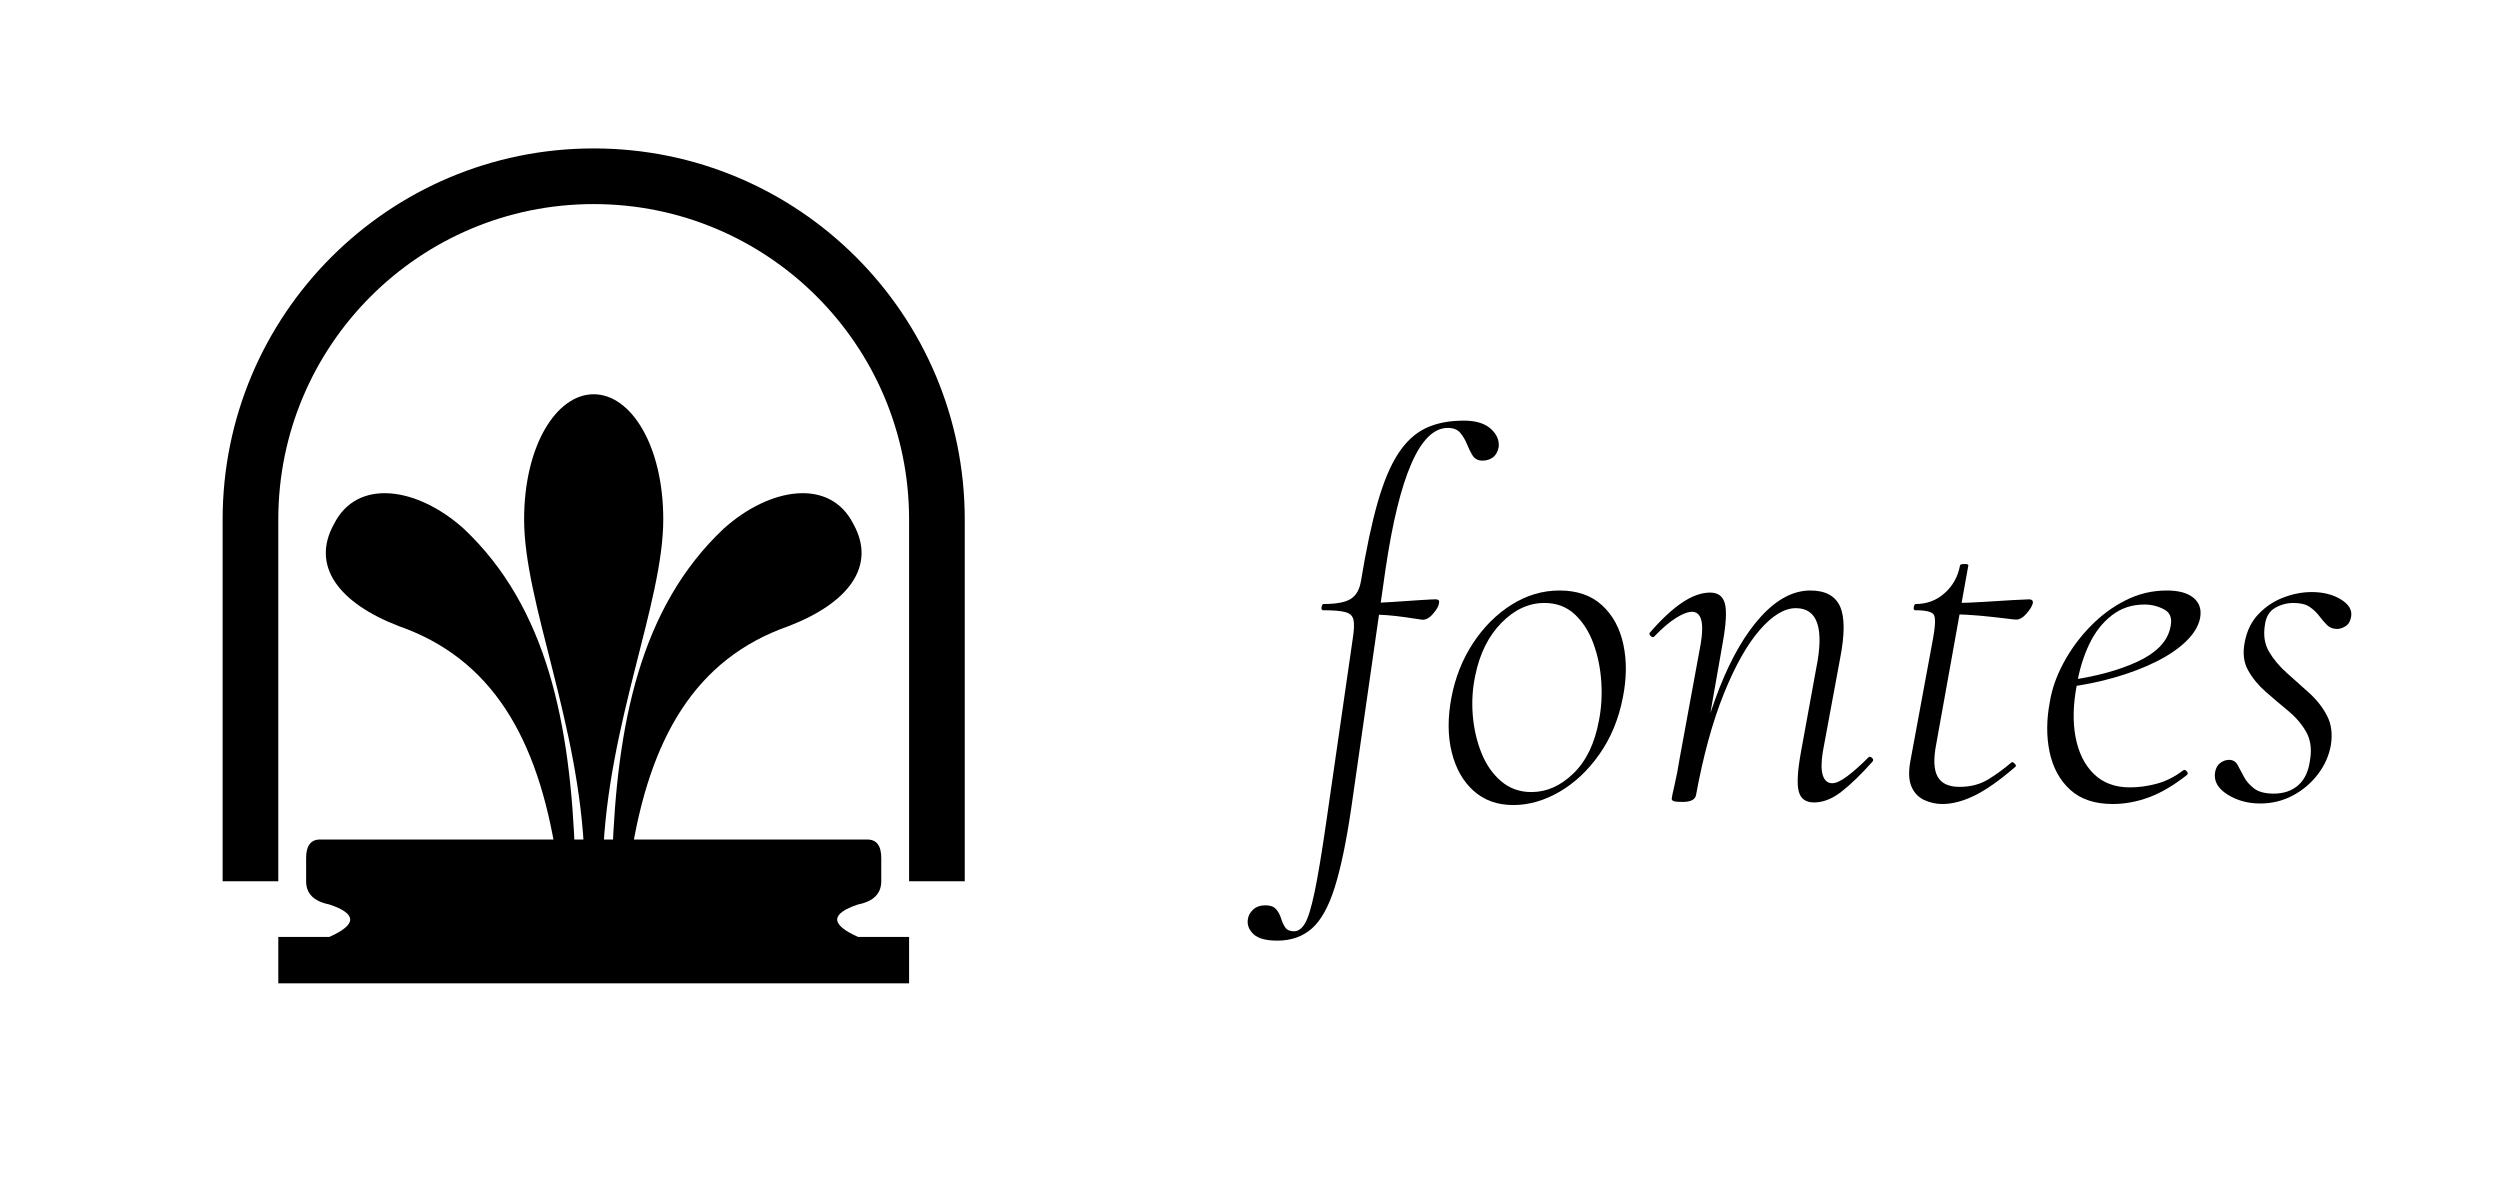
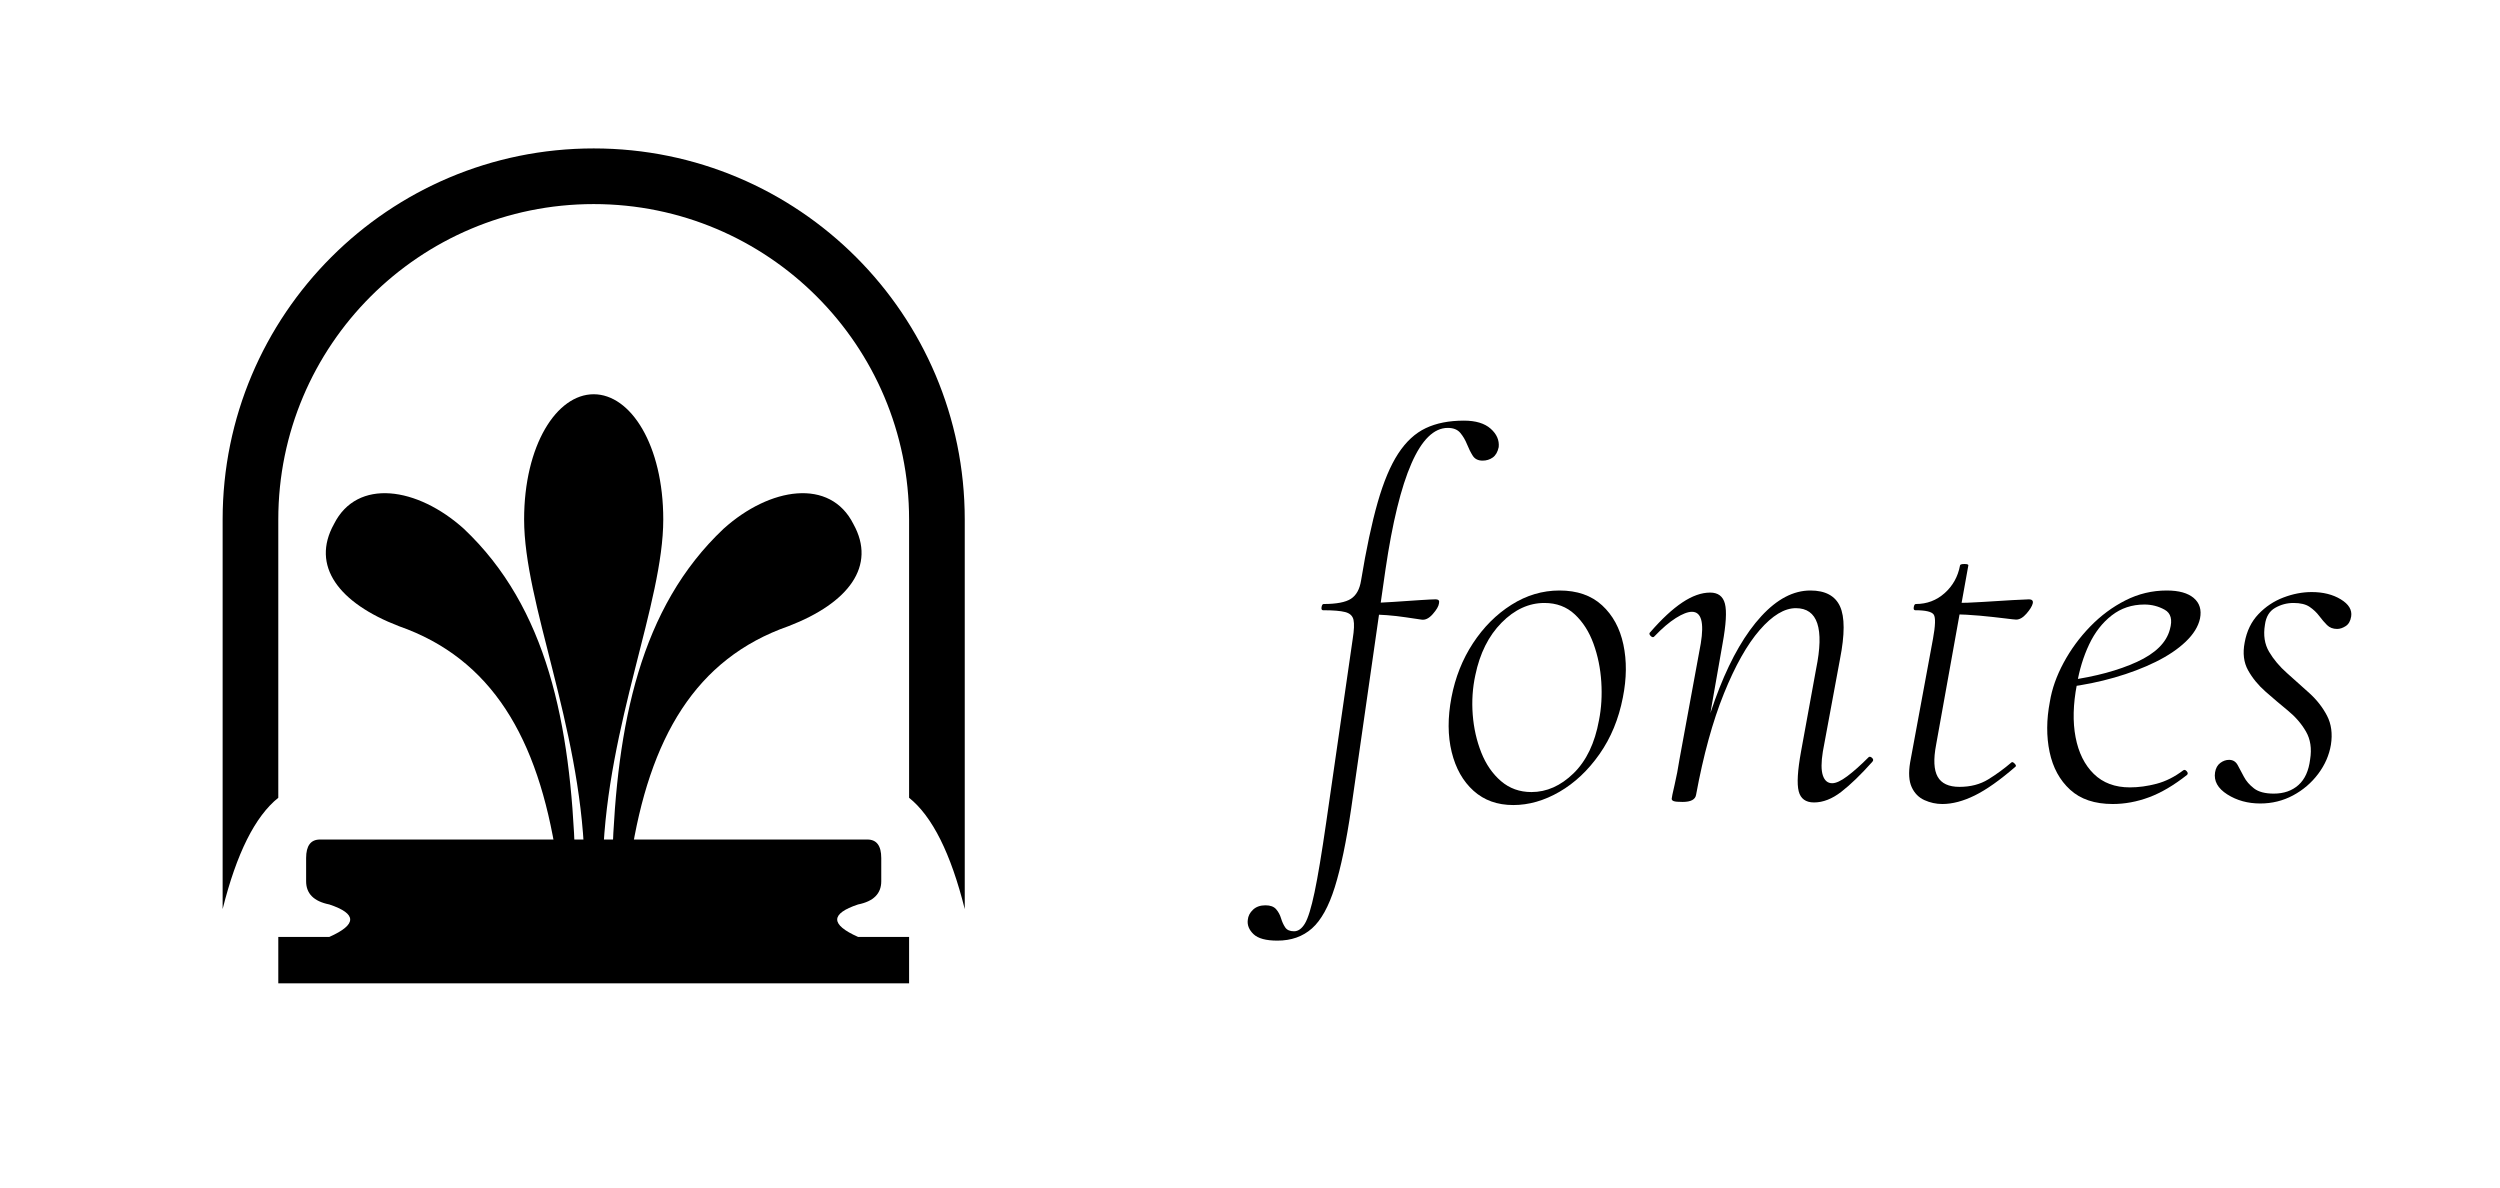
<svg xmlns="http://www.w3.org/2000/svg" viewBox="0 0 539 256" role="img" aria-label="Fontes Wellspring monochrome logo">
-   <path fill="currentColor" d="M48 190V112a80 80 0 0 1 160 0v78h-12v-78a68 68 0 0 0-136 0v78Z" />
+   <path fill="currentColor" d="M48 196V112a80 80 0 0 1 160 0v84c-3-12-7-20-12-24v-60a68 68 0 0 0-136 0v60c-5 4-9 12-12 24Z" />
  <path fill="currentColor" d="M126 185c-1-29-13-55-13-73 0-16 7-27 15-27s15 11 15 27c0 18-12 44-13 73Z" />
  <path fill="currentColor" d="M120 185c-4-26-14-43-34-50-13-5-19-13-14-22 5-10 18-8 28 1 18 17 23 42 24 71Z" />
  <path fill="currentColor" transform="translate(256 0) scale(-1 1)" d="M120 185c-4-26-14-43-34-50-13-5-19-13-14-22 5-10 18-8 28 1 18 17 23 42 24 71Z" />
  <path fill="currentColor" d="M69 181h118q3 0 3 4v5q0 4-5 5-9 3 0 7h11v10H60v-10h11q9-4 0-7-5-1-5-5v-5q0-4 3-4Z" />
  <g fill="currentColor" transform="translate(280 0)">
    <path d="M-4.592 202.8Q-8.288 202.8 -9.744 201.4Q-11.2 200.0 -10.976 198.32Q-10.864 197.088 -9.856 196.136Q-8.848 195.184 -7.168 195.184Q-5.6 195.184 -4.872 196.024Q-4.144 196.864 -3.808 197.984Q-3.472 199.104 -2.912 199.944Q-2.352 200.784 -1.008 200.784Q0.336 200.784 1.344 199.104Q2.352 197.424 3.416 192.384Q4.48 187.344 5.936 177.264L11.648 137.728Q12.096 134.928 11.816 133.64Q11.536 132.352 10.024 131.96Q8.512 131.568 5.264 131.568Q4.816 131.568 4.928 130.896Q5.04 130.224 5.376 130.224Q9.52 130.224 11.256 129.104Q12.992 127.984 13.44 125.184Q15.12 114.992 17.024 108.328Q18.928 101.664 21.448 97.8Q23.968 93.936 27.384 92.312Q30.8 90.688 35.616 90.688Q39.424 90.688 41.384 92.424Q43.344 94.16 43.12 96.4Q42.784 97.968 41.832 98.64Q40.88 99.312 39.648 99.312Q38.192 99.312 37.52 98.248Q36.848 97.184 36.288 95.784Q35.728 94.384 34.832 93.32Q33.936 92.256 32.144 92.256Q27.664 92.256 24.304 99.928Q20.944 107.6 18.704 122.832L11.312 174.352Q9.744 184.992 7.784 191.264Q5.824 197.536 2.856 200.168Q-0.112 202.8 -4.592 202.8ZM26.432 133.584Q24.864 133.36 23.016 133.08Q21.168 132.8 19.04 132.632Q16.912 132.464 14.56 132.464L14.784 130.0Q17.136 130.0 20.328 129.776Q23.52 129.552 26.152 129.384Q28.784 129.216 29.456 129.216Q30.016 129.216 30.184 129.44Q30.352 129.664 30.24 130.112Q30.128 131.008 28.896 132.408Q27.664 133.808 26.432 133.584Z" />
    <path d="M46.256 173.568Q41.104 173.568 37.688 170.488Q34.272 167.408 32.984 162.144Q31.696 156.88 32.928 150.384Q34.16 143.888 37.576 138.68Q40.992 133.472 45.864 130.392Q50.736 127.312 56.224 127.312Q61.936 127.312 65.408 130.504Q68.88 133.696 70.0 138.96Q71.12 144.224 69.888 150.384Q68.544 157.328 64.848 162.592Q61.152 167.856 56.224 170.712Q51.296 173.568 46.256 173.568ZM50.176 170.768Q55.104 170.768 59.248 166.736Q63.392 162.704 64.736 155.312Q65.52 151.392 65.24 147.024Q64.96 142.656 63.56 138.792Q62.16 134.928 59.528 132.464Q56.896 130.0 52.976 130.0Q47.936 130.0 43.736 134.256Q39.536 138.512 38.08 145.568Q37.184 149.712 37.52 154.08Q37.856 158.448 39.368 162.256Q40.88 166.064 43.624 168.416Q46.368 170.768 50.176 170.768Z" />
    <path d="M111.104 173.008Q108.416 173.008 107.8 170.6Q107.184 168.192 108.304 162.032L111.552 144.224Q114.24 131.12 107.184 131.12Q103.488 131.12 99.4 135.824Q95.312 140.528 91.672 149.544Q88.032 158.56 85.68 171.328L84.448 171.216Q86.8 158.224 90.72 148.312Q94.64 138.4 99.736 132.856Q104.832 127.312 110.32 127.312Q115.136 127.312 116.704 130.728Q118.272 134.144 116.704 142.096L113.008 162.032Q112.448 165.504 113.008 167.184Q113.568 168.864 115.024 168.864Q116.256 168.864 118.272 167.352Q120.288 165.84 122.752 163.376Q123.088 162.928 123.592 163.376Q124.096 163.824 123.648 164.272Q119.952 168.416 116.984 170.712Q114.016 173.008 111.104 173.008ZM82.768 172.896Q81.312 172.896 80.864 172.728Q80.416 172.56 80.416 172.224Q80.416 171.888 81.032 169.256Q81.648 166.624 82.096 163.712L86.688 138.736Q87.808 131.904 84.784 131.904Q83.44 131.904 81.312 133.248Q79.184 134.592 76.72 137.168Q76.384 137.616 75.88 137.112Q75.376 136.608 75.824 136.272Q79.52 132.016 82.712 129.888Q85.904 127.76 88.704 127.76Q91.28 127.76 91.896 130.168Q92.512 132.576 91.392 138.736L85.68 171.328Q85.456 172.896 82.768 172.896Z" />
    <path d="M138.768 173.344Q136.752 173.344 134.904 172.504Q133.056 171.664 132.16 169.704Q131.264 167.744 131.824 164.384L136.752 137.728Q137.536 133.472 136.92 132.52Q136.304 131.568 132.944 131.568Q132.496 131.568 132.608 130.896Q132.72 130.224 133.056 130.224Q136.64 130.224 139.272 127.872Q141.904 125.52 142.576 121.936Q142.576 121.6 143.528 121.6Q144.48 121.6 144.368 121.936L137.424 160.576Q136.528 165.28 137.76 167.464Q138.992 169.648 142.464 169.648Q146.048 169.648 148.68 168.024Q151.312 166.4 153.664 164.384Q153.888 164.16 154.336 164.608Q154.784 165.056 154.56 165.28Q149.52 169.648 145.768 171.496Q142.016 173.344 138.768 173.344ZM154.672 133.584Q154.336 133.584 152.096 133.304Q149.856 133.024 146.888 132.744Q143.92 132.464 141.232 132.464L141.456 130.0Q144.032 130.0 147.504 129.776Q150.976 129.552 153.888 129.384Q156.8 129.216 157.472 129.216Q157.92 129.216 158.144 129.44Q158.368 129.664 158.256 130.112Q158.032 131.008 156.912 132.296Q155.792 133.584 154.672 133.584Z" />
    <path d="M175.504 173.344Q169.68 173.344 166.32 170.264Q162.96 167.184 161.896 162.144Q160.832 157.104 161.952 151.28Q162.624 147.136 164.92 142.88Q167.216 138.624 170.632 135.096Q174.048 131.568 178.248 129.44Q182.448 127.312 187.152 127.312Q191.072 127.312 192.976 128.936Q194.88 130.56 194.32 133.36Q193.76 135.936 191.24 138.344Q188.72 140.752 184.744 142.712Q180.768 144.672 175.896 146.072Q171.024 147.472 165.76 148.144L165.984 146.688Q174.72 145.456 180.712 142.712Q186.704 139.968 187.824 135.712Q188.72 132.576 186.704 131.456Q184.688 130.336 182.336 130.336Q178.304 130.336 175.28 132.688Q172.256 135.04 170.408 138.96Q168.56 142.88 167.776 147.584Q166.544 153.968 167.496 158.952Q168.448 163.936 171.416 166.848Q174.384 169.76 179.2 169.76Q182.0 169.76 184.968 168.976Q187.936 168.192 190.736 166.064Q191.072 165.84 191.464 166.288Q191.856 166.736 191.52 167.072Q187.264 170.432 183.344 171.888Q179.424 173.344 175.504 173.344Z" />
    <path d="M207.312 173.232Q203.28 173.232 200.2 171.272Q197.12 169.312 197.568 166.512Q197.792 165.168 198.688 164.496Q199.584 163.824 200.592 163.824Q201.824 163.824 202.44 164.944Q203.056 166.064 203.784 167.464Q204.512 168.864 205.968 169.984Q207.424 171.104 210.224 171.104Q213.472 171.104 215.544 169.256Q217.616 167.408 218.064 163.712Q218.624 160.24 217.168 157.72Q215.712 155.2 213.248 153.184Q210.784 151.168 208.432 149.096Q206.08 147.024 204.68 144.504Q203.28 141.984 203.952 138.512Q204.624 134.816 206.92 132.408Q209.216 130.0 212.296 128.824Q215.376 127.648 218.4 127.648Q222.096 127.648 224.672 129.216Q227.248 130.784 226.912 132.912Q226.688 134.368 225.736 134.984Q224.784 135.6 223.888 135.6Q222.544 135.6 221.704 134.76Q220.864 133.92 220.024 132.8Q219.184 131.68 217.952 130.84Q216.72 130.0 214.48 130.0Q212.352 130.0 210.504 131.064Q208.656 132.128 208.32 134.704Q207.76 138.064 209.216 140.528Q210.672 142.992 213.08 145.12Q215.488 147.248 217.896 149.432Q220.304 151.616 221.704 154.304Q223.104 156.992 222.544 160.576Q221.984 163.936 219.8 166.848Q217.616 169.76 214.368 171.496Q211.12 173.232 207.312 173.232Z" />
  </g>
</svg>
